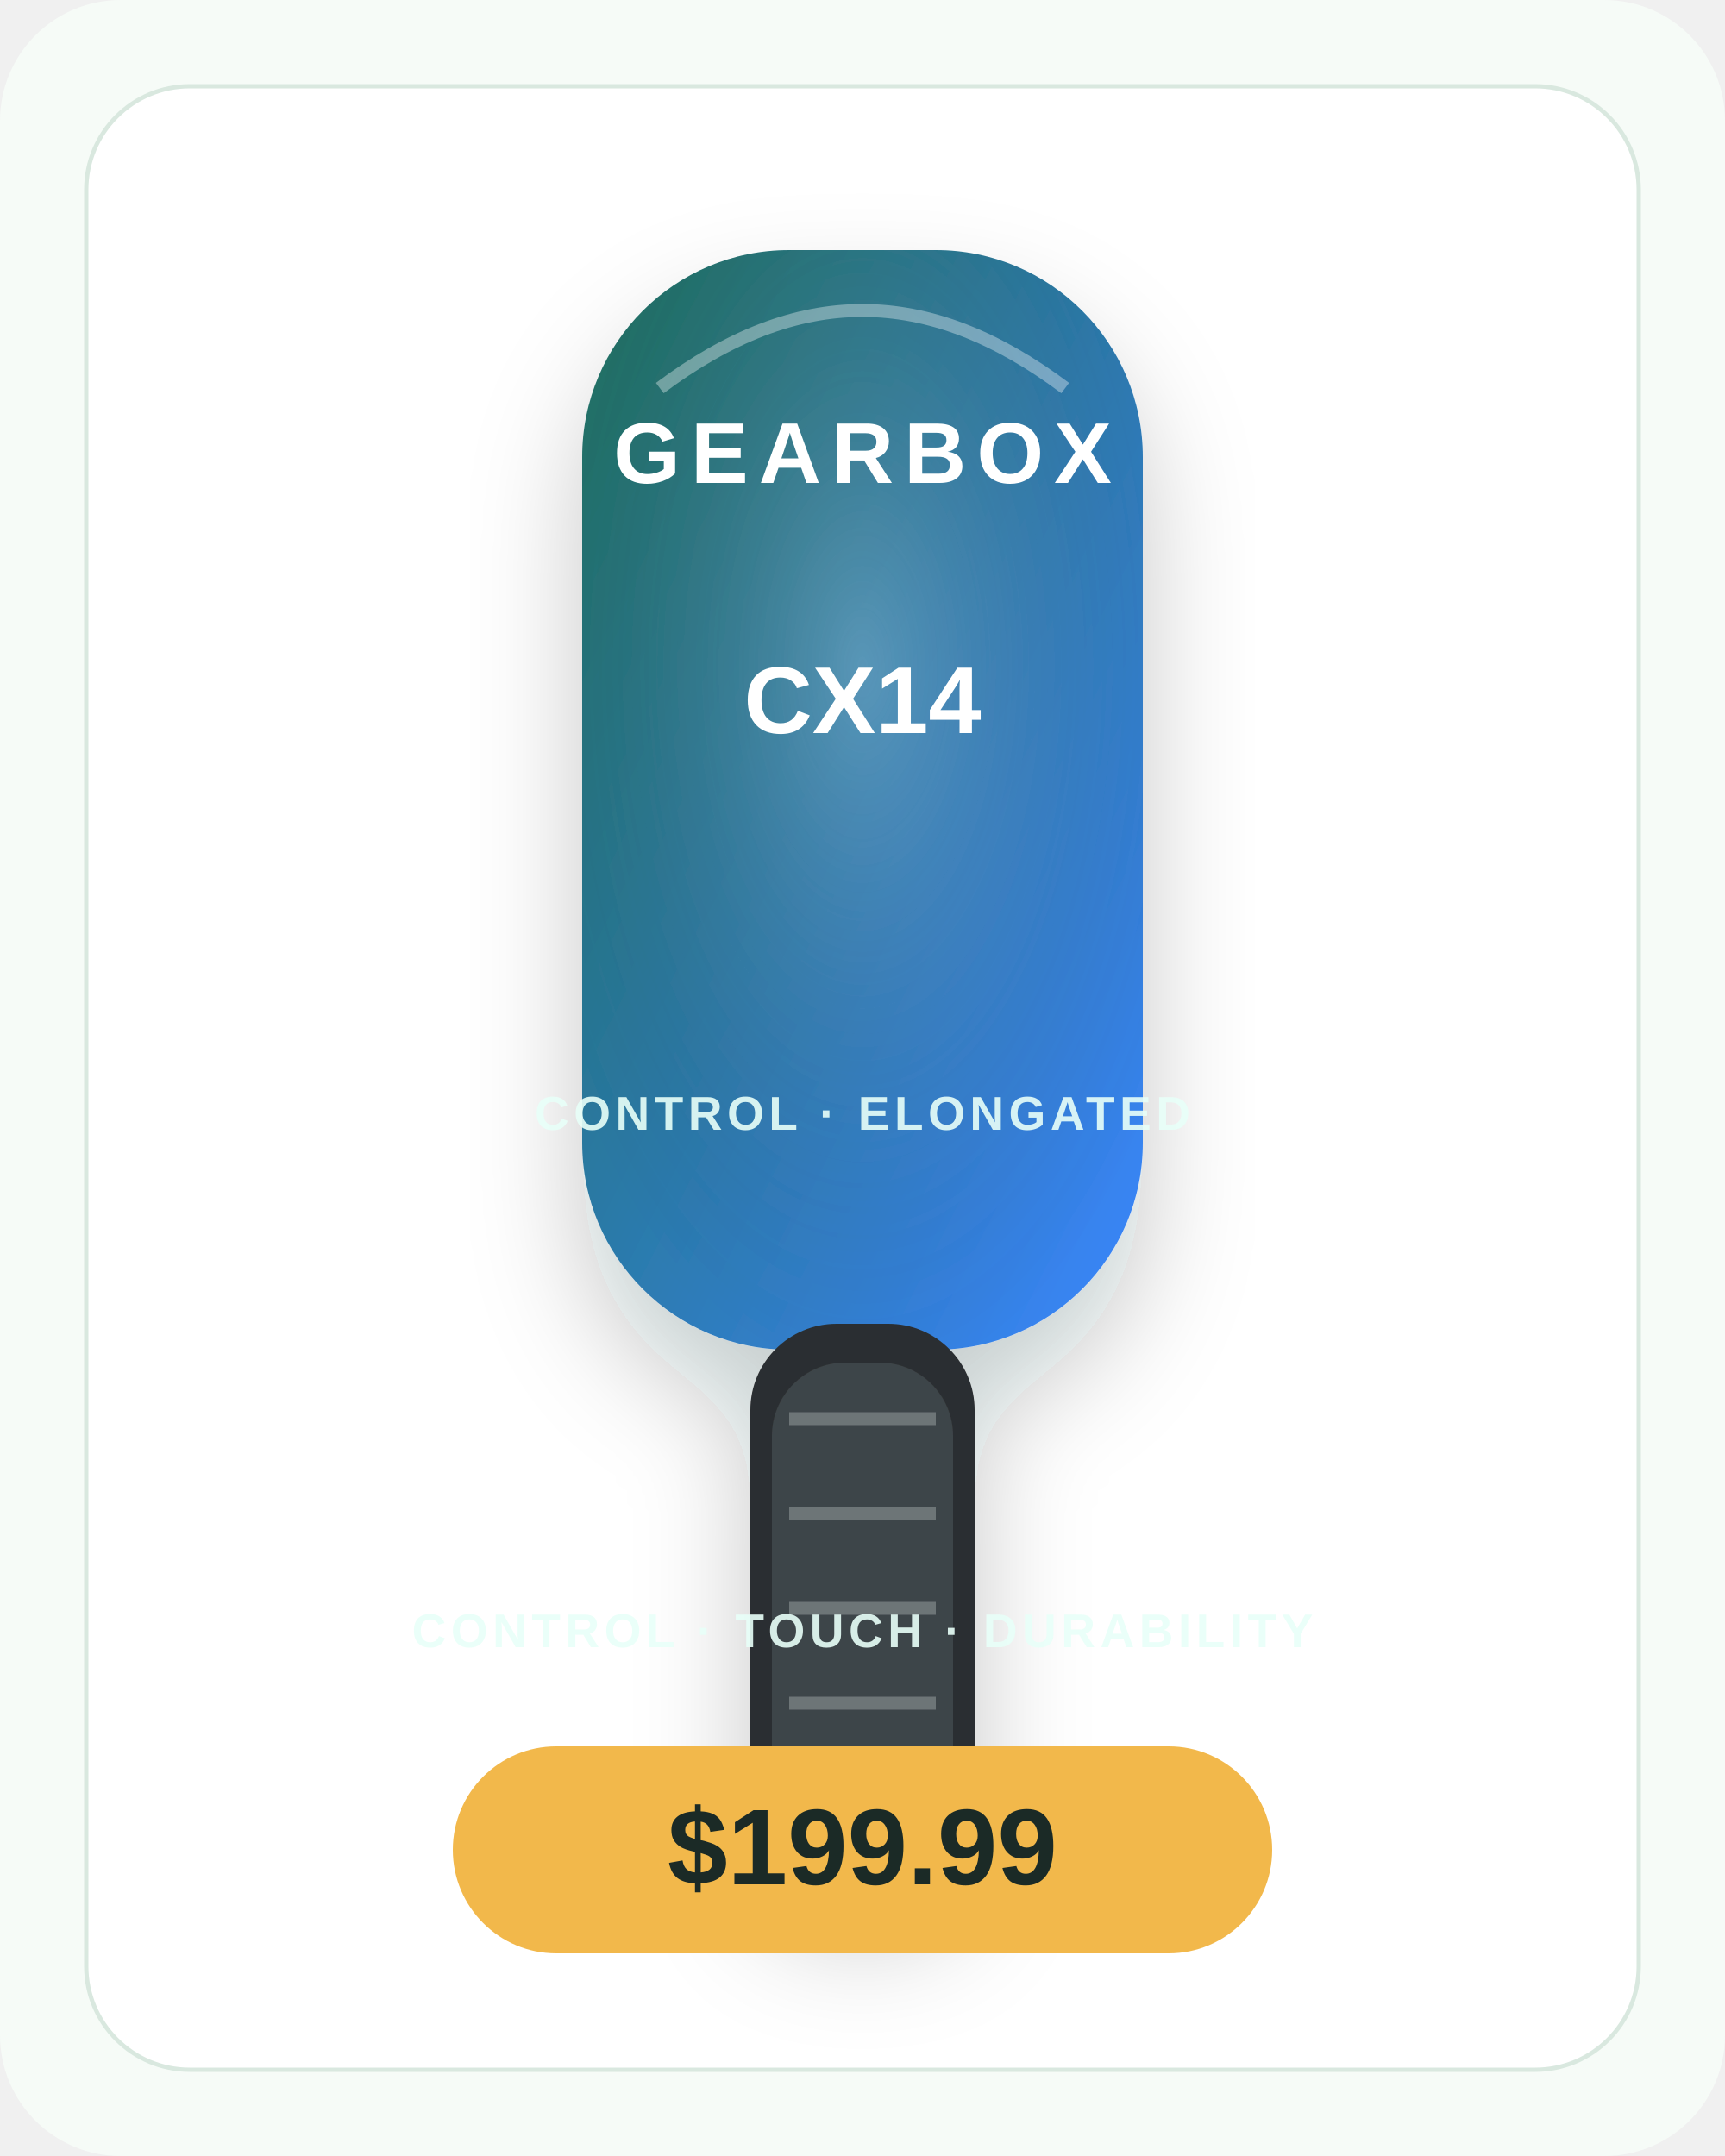
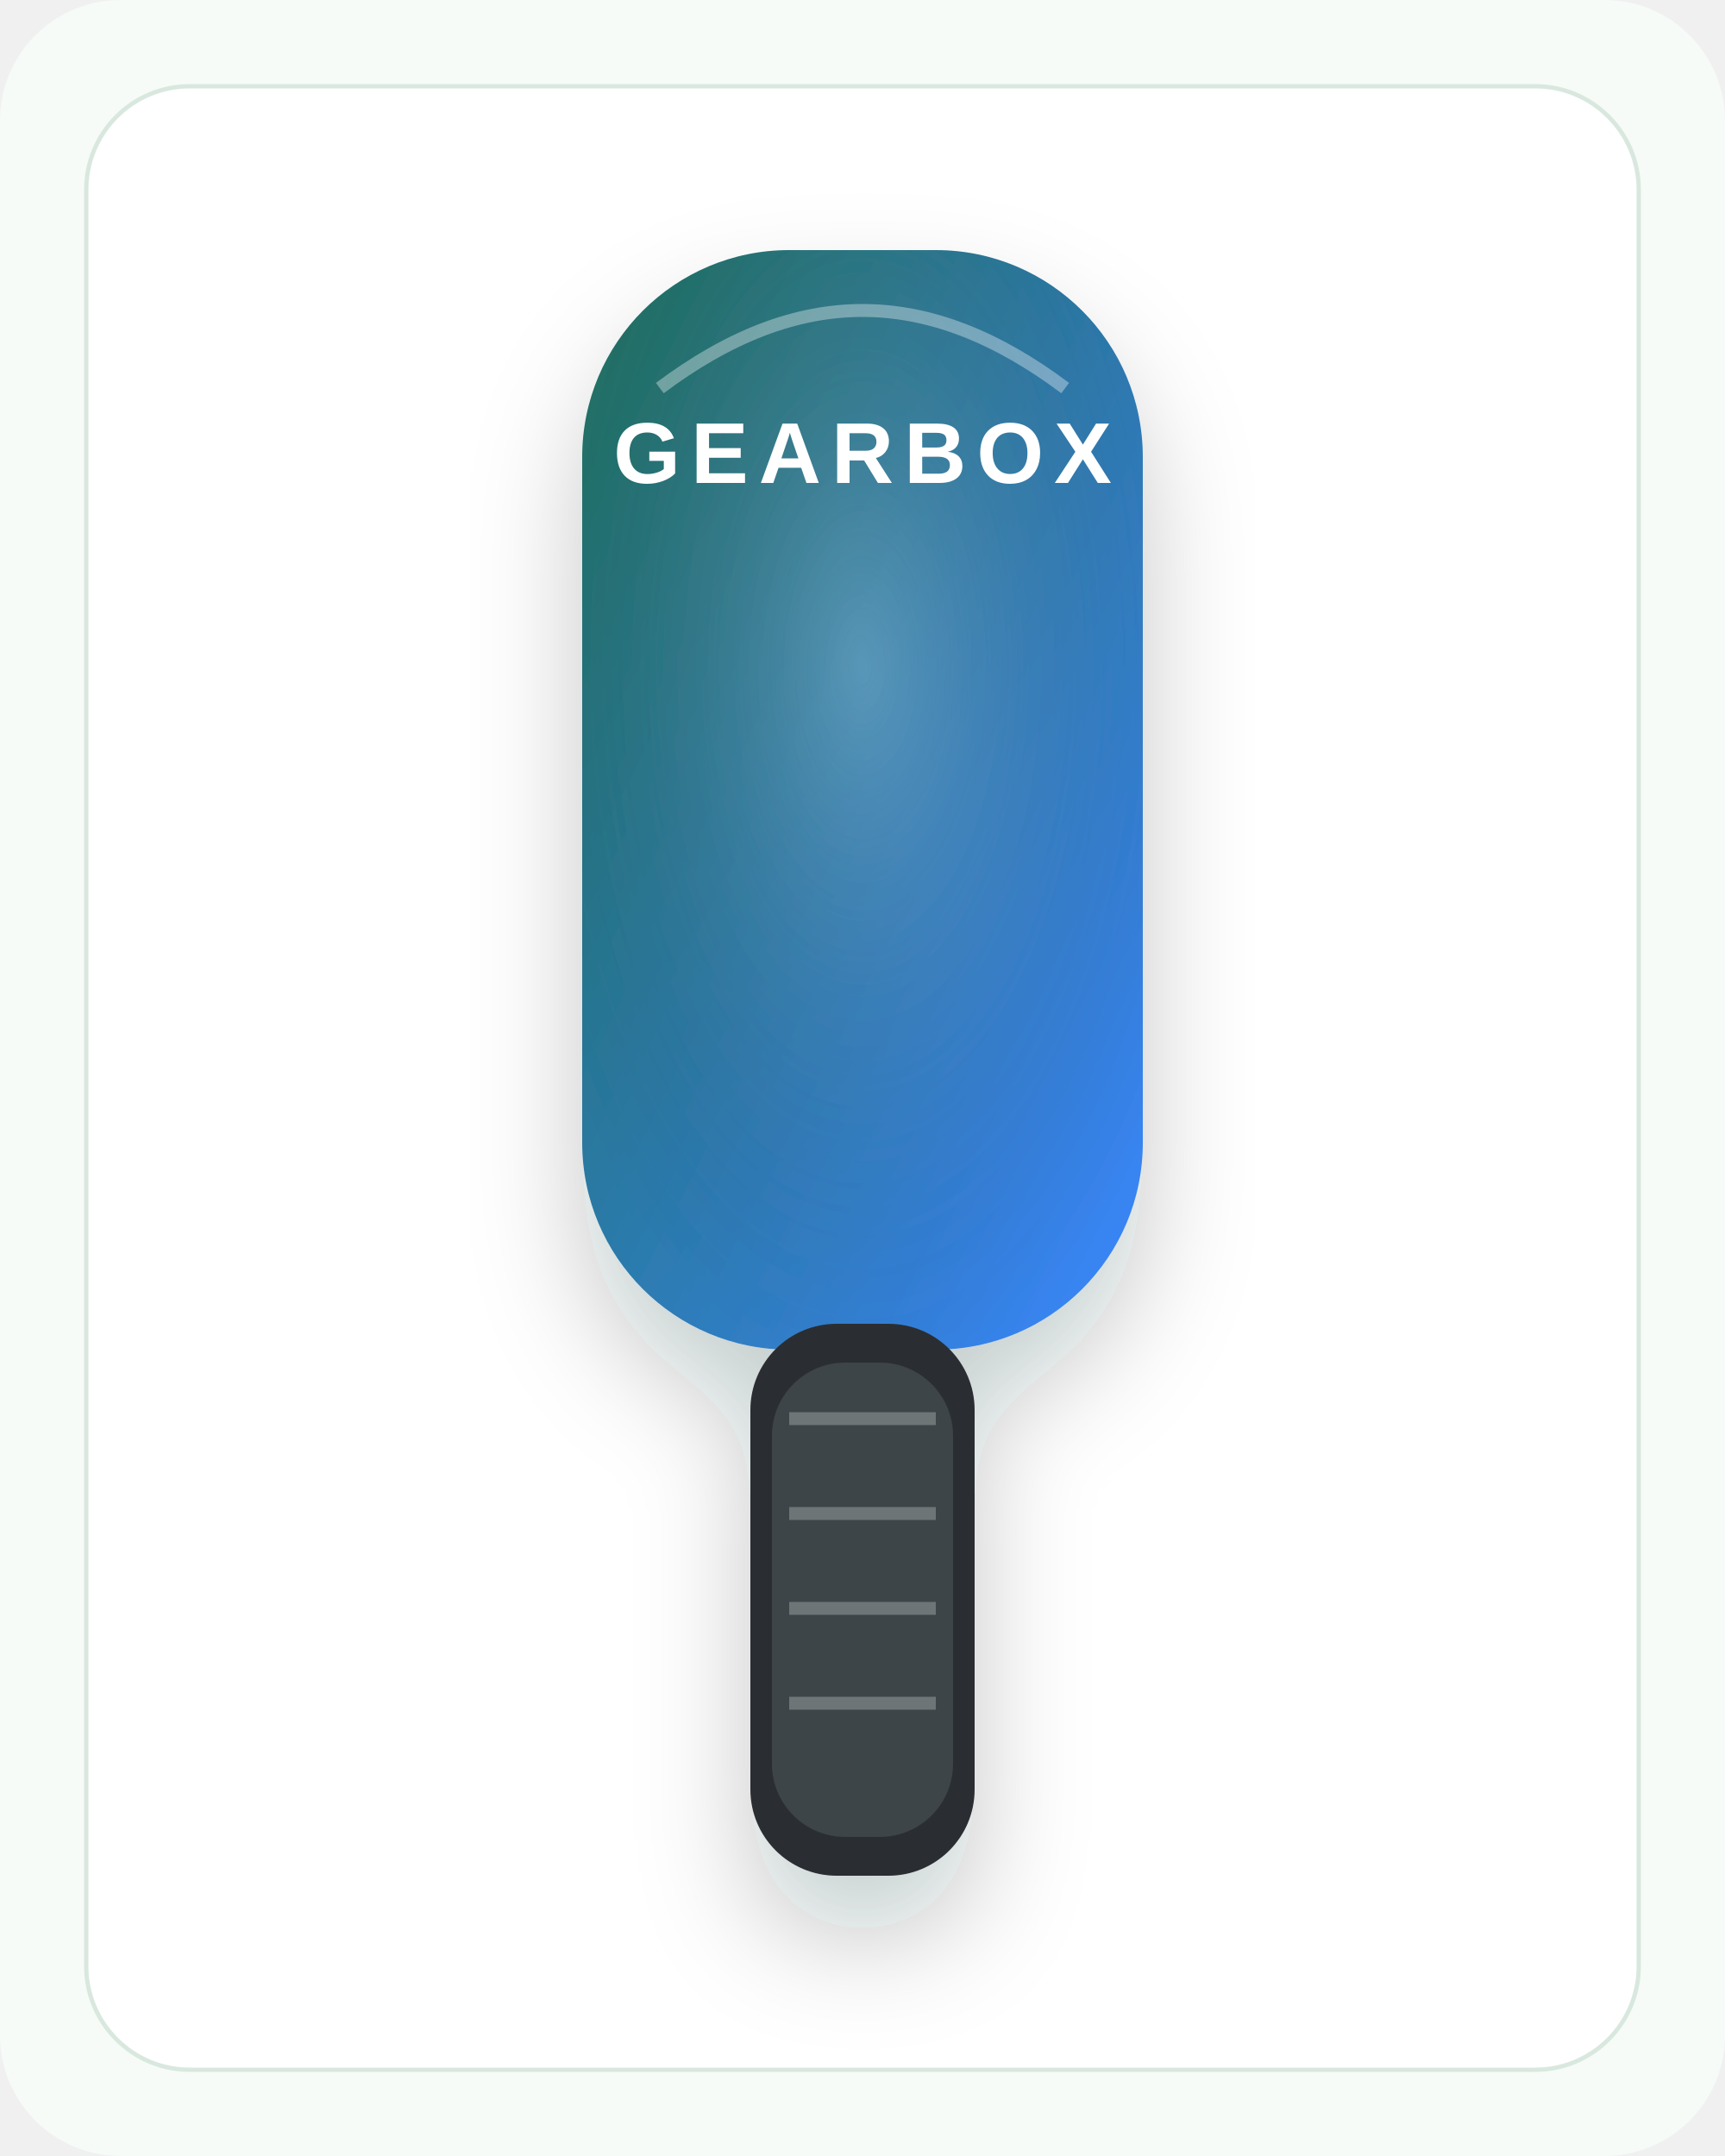
<svg xmlns="http://www.w3.org/2000/svg" width="720" height="900" viewBox="0 0 400 500" role="img" aria-labelledby="title desc">
  <defs>
    <linearGradient id="g" x1="0" y1="0" x2="1" y2="1">
      <stop offset="0" stop-color="#1e6f5c" />
      <stop offset="1" stop-color="#3a86ff" />
    </linearGradient>
    <radialGradient id="spot" cx="50%" cy="38%" r="65%">
      <stop offset="0" stop-color="#fff" stop-opacity=".22" />
      <stop offset="1" stop-color="#000" stop-opacity="0" />
    </radialGradient>
    <filter id="shadow" x="-20%" y="-20%" width="140%" height="140%">
      <feDropShadow dx="0" dy="14" stdDeviation="13" flood-color="#14231f" flood-opacity=".22" />
    </filter>
    <style>
    .brand{font:700 20px Arial,sans-serif;letter-spacing:.12em;fill:#ffffff;text-anchor:middle}
    .model{font:800 22px Arial,sans-serif;fill:#ffffff;text-anchor:middle}
    .small{font:700 11px Arial,sans-serif;letter-spacing:.10em;fill:#e8fff8;text-anchor:middle;opacity:.9}
    .price{font:900 25px Arial,sans-serif;fill:#1b2a26;text-anchor:middle}
  </style>
  </defs>
  <rect width="400" height="500" rx="28" fill="#f6fbf7" />
  <rect x="20" y="20" width="360" height="460" rx="24" fill="#ffffff" stroke="#d9e8df" />
  <g filter="url(#shadow)">
    <rect x="135.0" y="58" width="130" height="255" rx="48" fill="url(#g)" />
    <rect x="135.0" y="58" width="130" height="255" rx="48" fill="url(#spot)" />
    <path d="M153.0 90 C 185.0 66, 215.0 66, 247.0 90" fill="none" stroke="#fff" stroke-opacity=".35" stroke-width="3" />
    <rect x="174" y="307" width="52" height="128" rx="20" fill="#2c2f31" />
    <rect x="179" y="316" width="42" height="110" rx="17" fill="#3d4448" />
    <path d="M183 329 h34 M183 351 h34 M183 373 h34 M183 395 h34" stroke="#eaf4f1" stroke-opacity=".28" stroke-width="3" />
  </g>
  <text x="200" y="112" class="brand">GEARBOX</text>
-   <text x="200" y="170" class="model">CX14</text>
-   <text x="200" y="262" class="small">CONTROL · ELONGATED</text>
-   <rect x="105" y="405" width="190" height="48" rx="24" fill="#f2b84b" />
-   <text x="200" y="437" class="price">$199.99</text>
-   <text x="200" y="382" class="small" fill="#1e6f5c">CONTROL · TOUCH · DURABILITY</text>
</svg>
